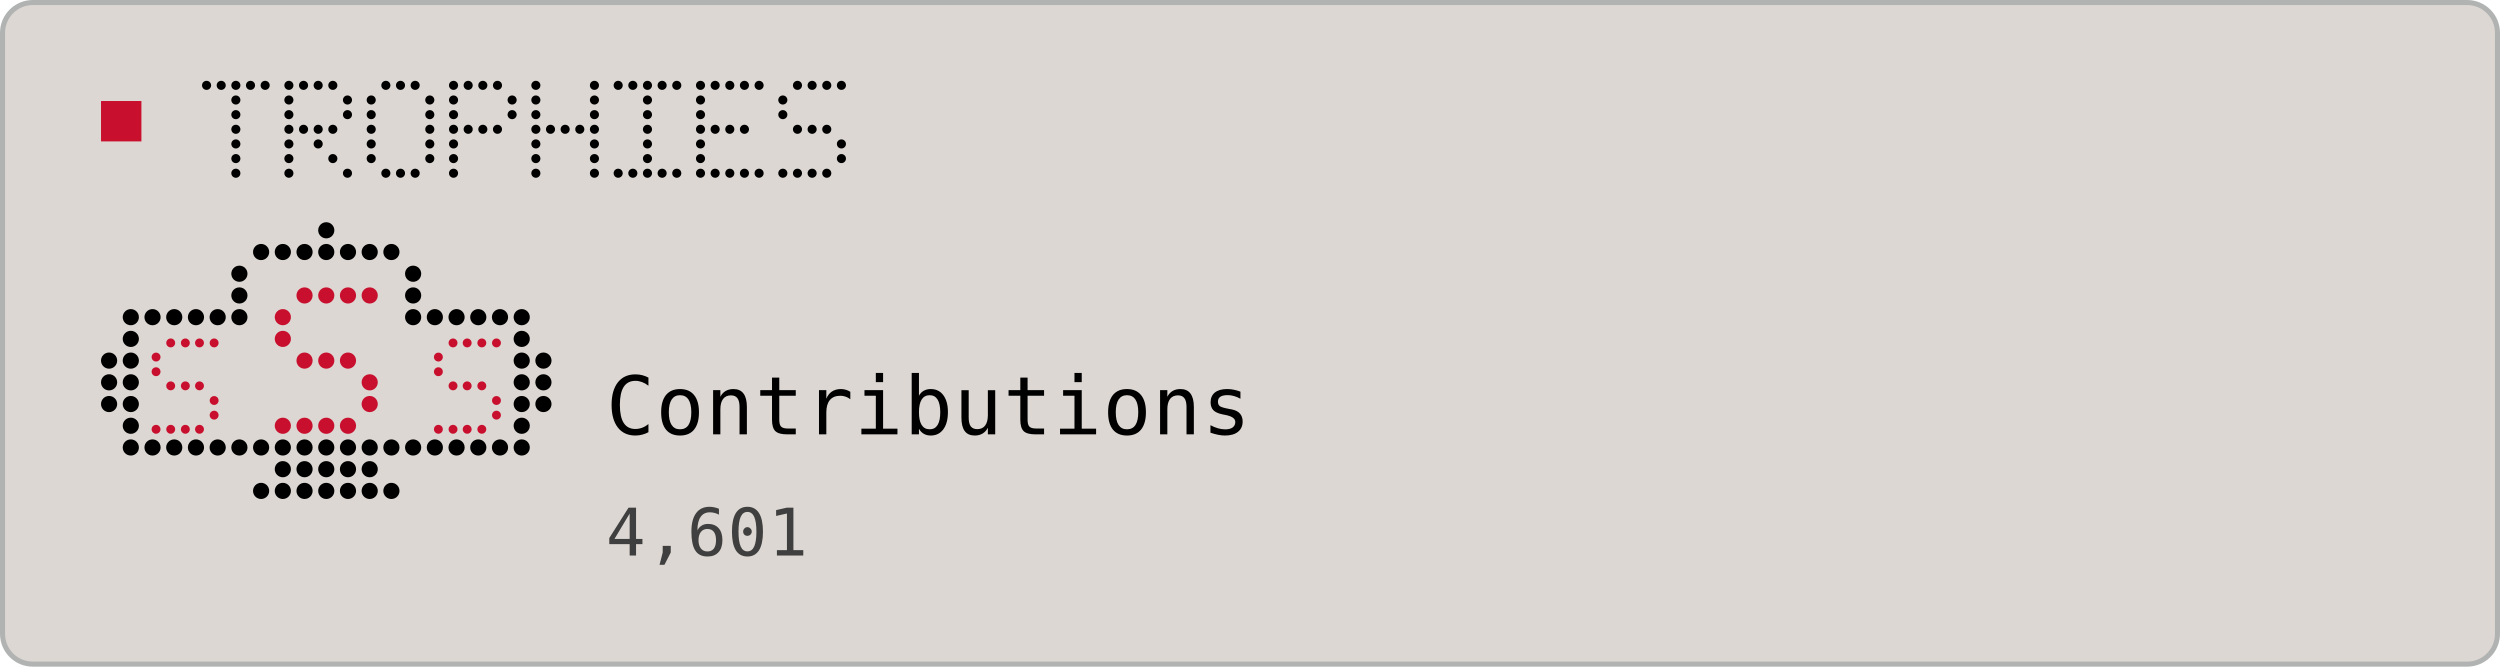
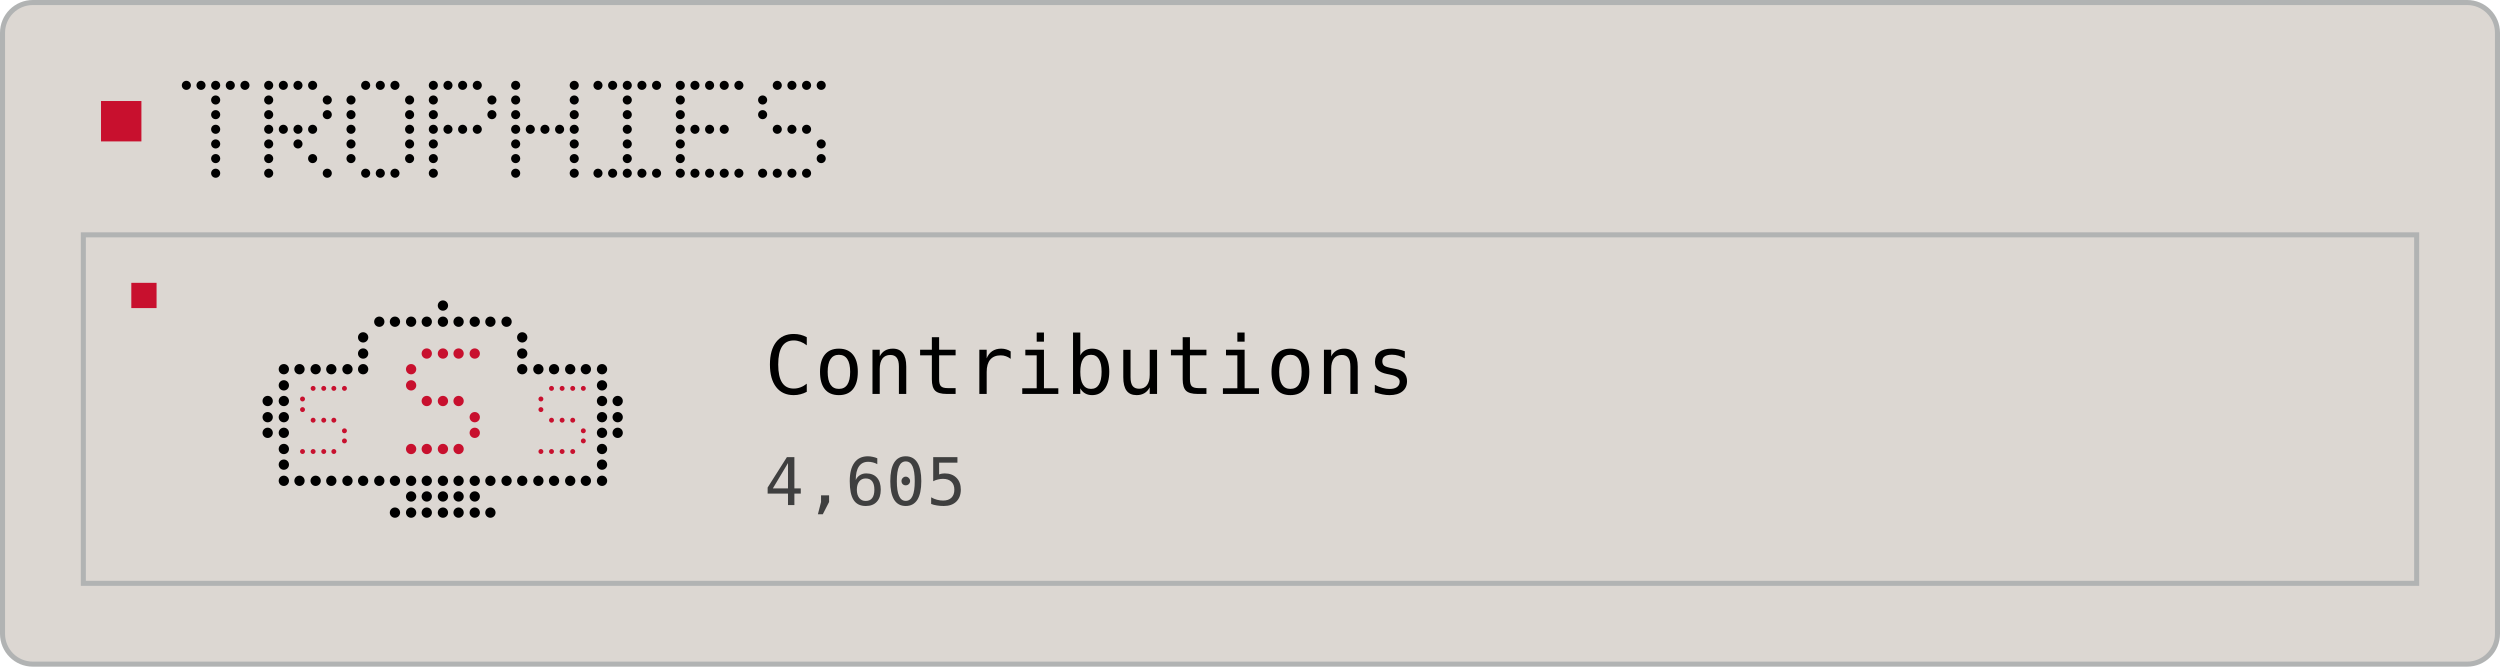
<svg xmlns="http://www.w3.org/2000/svg" width="495" height="132" viewBox="0 0 495 132" role="img">
  <rect x="0.5" y="0.5" width="494" height="131" rx="6" fill="#DCD7D2" stroke="#B1B3B3" stroke-width="1" />
  <rect x="20" y="20" width="8" height="8" fill="#C8102E" />
-   <circle cx="40.9" cy="16.9" r="0.90" fill="#000000" />
-   <circle cx="43.8" cy="16.9" r="0.90" fill="#000000" />
-   <circle cx="46.7" cy="16.9" r="0.90" fill="#000000" />
-   <circle cx="49.6" cy="16.9" r="0.90" fill="#000000" />
-   <circle cx="52.5" cy="16.9" r="0.90" fill="#000000" />
-   <circle cx="46.7" cy="19.8" r="0.90" fill="#000000" />
-   <circle cx="46.7" cy="22.7" r="0.90" fill="#000000" />
-   <circle cx="46.7" cy="25.6" r="0.90" fill="#000000" />
-   <circle cx="46.7" cy="28.5" r="0.90" fill="#000000" />
-   <circle cx="46.7" cy="31.4" r="0.90" fill="#000000" />
-   <circle cx="46.7" cy="34.3" r="0.90" fill="#000000" />
-   <circle cx="57.2" cy="16.9" r="0.90" fill="#000000" />
-   <circle cx="60.1" cy="16.9" r="0.90" fill="#000000" />
-   <circle cx="63.0" cy="16.9" r="0.90" fill="#000000" />
-   <circle cx="65.9" cy="16.9" r="0.90" fill="#000000" />
-   <circle cx="57.2" cy="19.8" r="0.90" fill="#000000" />
-   <circle cx="68.8" cy="19.8" r="0.90" fill="#000000" />
-   <circle cx="57.2" cy="22.7" r="0.90" fill="#000000" />
-   <circle cx="68.8" cy="22.7" r="0.90" fill="#000000" />
-   <circle cx="57.2" cy="25.6" r="0.90" fill="#000000" />
-   <circle cx="60.1" cy="25.6" r="0.90" fill="#000000" />
-   <circle cx="63.0" cy="25.6" r="0.90" fill="#000000" />
-   <circle cx="65.9" cy="25.6" r="0.90" fill="#000000" />
-   <circle cx="57.2" cy="28.5" r="0.90" fill="#000000" />
-   <circle cx="63.0" cy="28.5" r="0.90" fill="#000000" />
-   <circle cx="57.2" cy="31.4" r="0.90" fill="#000000" />
-   <circle cx="65.9" cy="31.4" r="0.90" fill="#000000" />
-   <circle cx="57.2" cy="34.3" r="0.90" fill="#000000" />
-   <circle cx="68.8" cy="34.3" r="0.90" fill="#000000" />
-   <circle cx="76.4" cy="16.9" r="0.90" fill="#000000" />
-   <circle cx="79.3" cy="16.9" r="0.90" fill="#000000" />
-   <circle cx="82.2" cy="16.9" r="0.90" fill="#000000" />
-   <circle cx="73.5" cy="19.8" r="0.90" fill="#000000" />
-   <circle cx="85.1" cy="19.8" r="0.90" fill="#000000" />
-   <circle cx="73.5" cy="22.7" r="0.90" fill="#000000" />
-   <circle cx="85.1" cy="22.7" r="0.90" fill="#000000" />
-   <circle cx="73.5" cy="25.6" r="0.90" fill="#000000" />
-   <circle cx="85.1" cy="25.6" r="0.90" fill="#000000" />
-   <circle cx="73.5" cy="28.5" r="0.90" fill="#000000" />
-   <circle cx="85.1" cy="28.5" r="0.90" fill="#000000" />
-   <circle cx="73.5" cy="31.4" r="0.90" fill="#000000" />
-   <circle cx="85.1" cy="31.4" r="0.90" fill="#000000" />
-   <circle cx="76.4" cy="34.3" r="0.90" fill="#000000" />
-   <circle cx="79.3" cy="34.3" r="0.90" fill="#000000" />
-   <circle cx="82.2" cy="34.3" r="0.90" fill="#000000" />
-   <circle cx="89.8" cy="16.9" r="0.90" fill="#000000" />
-   <circle cx="92.7" cy="16.9" r="0.90" fill="#000000" />
-   <circle cx="95.6" cy="16.9" r="0.90" fill="#000000" />
-   <circle cx="98.5" cy="16.9" r="0.90" fill="#000000" />
-   <circle cx="89.8" cy="19.8" r="0.90" fill="#000000" />
-   <circle cx="101.4" cy="19.8" r="0.90" fill="#000000" />
-   <circle cx="89.8" cy="22.7" r="0.90" fill="#000000" />
-   <circle cx="101.4" cy="22.7" r="0.90" fill="#000000" />
-   <circle cx="89.8" cy="25.6" r="0.90" fill="#000000" />
-   <circle cx="92.7" cy="25.6" r="0.90" fill="#000000" />
-   <circle cx="95.6" cy="25.6" r="0.90" fill="#000000" />
-   <circle cx="98.5" cy="25.6" r="0.90" fill="#000000" />
-   <circle cx="89.8" cy="28.5" r="0.90" fill="#000000" />
-   <circle cx="89.8" cy="31.4" r="0.90" fill="#000000" />
-   <circle cx="89.8" cy="34.3" r="0.90" fill="#000000" />
-   <circle cx="106.1" cy="16.9" r="0.90" fill="#000000" />
-   <circle cx="117.7" cy="16.9" r="0.90" fill="#000000" />
-   <circle cx="106.1" cy="19.8" r="0.90" fill="#000000" />
-   <circle cx="117.7" cy="19.8" r="0.90" fill="#000000" />
-   <circle cx="106.1" cy="22.7" r="0.90" fill="#000000" />
-   <circle cx="117.7" cy="22.7" r="0.90" fill="#000000" />
-   <circle cx="106.1" cy="25.6" r="0.90" fill="#000000" />
-   <circle cx="109.0" cy="25.6" r="0.90" fill="#000000" />
-   <circle cx="111.9" cy="25.6" r="0.90" fill="#000000" />
-   <circle cx="114.8" cy="25.6" r="0.90" fill="#000000" />
-   <circle cx="117.7" cy="25.6" r="0.90" fill="#000000" />
-   <circle cx="106.1" cy="28.5" r="0.90" fill="#000000" />
-   <circle cx="117.7" cy="28.5" r="0.90" fill="#000000" />
-   <circle cx="106.1" cy="31.4" r="0.90" fill="#000000" />
-   <circle cx="117.7" cy="31.4" r="0.90" fill="#000000" />
-   <circle cx="106.1" cy="34.3" r="0.90" fill="#000000" />
-   <circle cx="117.7" cy="34.3" r="0.90" fill="#000000" />
-   <circle cx="122.4" cy="16.9" r="0.90" fill="#000000" />
-   <circle cx="125.3" cy="16.9" r="0.90" fill="#000000" />
-   <circle cx="128.2" cy="16.9" r="0.90" fill="#000000" />
-   <circle cx="131.1" cy="16.9" r="0.90" fill="#000000" />
-   <circle cx="134.0" cy="16.9" r="0.90" fill="#000000" />
-   <circle cx="128.2" cy="19.8" r="0.90" fill="#000000" />
-   <circle cx="128.2" cy="22.7" r="0.90" fill="#000000" />
-   <circle cx="128.2" cy="25.6" r="0.90" fill="#000000" />
-   <circle cx="128.2" cy="28.5" r="0.90" fill="#000000" />
-   <circle cx="128.2" cy="31.4" r="0.90" fill="#000000" />
-   <circle cx="122.4" cy="34.3" r="0.90" fill="#000000" />
-   <circle cx="125.3" cy="34.3" r="0.90" fill="#000000" />
-   <circle cx="128.2" cy="34.3" r="0.90" fill="#000000" />
-   <circle cx="131.1" cy="34.3" r="0.90" fill="#000000" />
-   <circle cx="134.0" cy="34.3" r="0.90" fill="#000000" />
-   <circle cx="138.7" cy="16.9" r="0.90" fill="#000000" />
-   <circle cx="141.6" cy="16.9" r="0.90" fill="#000000" />
-   <circle cx="144.5" cy="16.9" r="0.90" fill="#000000" />
-   <circle cx="147.4" cy="16.9" r="0.90" fill="#000000" />
-   <circle cx="150.3" cy="16.9" r="0.90" fill="#000000" />
-   <circle cx="138.7" cy="19.8" r="0.90" fill="#000000" />
-   <circle cx="138.7" cy="22.7" r="0.90" fill="#000000" />
-   <circle cx="138.7" cy="25.6" r="0.90" fill="#000000" />
-   <circle cx="141.6" cy="25.6" r="0.90" fill="#000000" />
-   <circle cx="144.5" cy="25.6" r="0.90" fill="#000000" />
-   <circle cx="147.4" cy="25.6" r="0.90" fill="#000000" />
-   <circle cx="138.7" cy="28.5" r="0.90" fill="#000000" />
-   <circle cx="138.7" cy="31.4" r="0.90" fill="#000000" />
-   <circle cx="138.7" cy="34.3" r="0.90" fill="#000000" />
-   <circle cx="141.6" cy="34.3" r="0.90" fill="#000000" />
-   <circle cx="144.5" cy="34.3" r="0.90" fill="#000000" />
-   <circle cx="147.4" cy="34.3" r="0.90" fill="#000000" />
-   <circle cx="150.3" cy="34.3" r="0.90" fill="#000000" />
-   <circle cx="157.9" cy="16.9" r="0.90" fill="#000000" />
-   <circle cx="160.8" cy="16.9" r="0.90" fill="#000000" />
-   <circle cx="163.7" cy="16.9" r="0.90" fill="#000000" />
-   <circle cx="166.6" cy="16.9" r="0.90" fill="#000000" />
-   <circle cx="155.0" cy="19.8" r="0.90" fill="#000000" />
-   <circle cx="155.0" cy="22.7" r="0.90" fill="#000000" />
-   <circle cx="157.9" cy="25.6" r="0.90" fill="#000000" />
-   <circle cx="160.8" cy="25.6" r="0.90" fill="#000000" />
-   <circle cx="163.7" cy="25.6" r="0.90" fill="#000000" />
-   <circle cx="166.6" cy="28.5" r="0.90" fill="#000000" />
-   <circle cx="166.6" cy="31.4" r="0.90" fill="#000000" />
-   <circle cx="155.0" cy="34.3" r="0.90" fill="#000000" />
-   <circle cx="157.9" cy="34.3" r="0.90" fill="#000000" />
-   <circle cx="160.8" cy="34.3" r="0.90" fill="#000000" />
-   <circle cx="163.7" cy="34.3" r="0.90" fill="#000000" />
-   <circle cx="64.6" cy="45.6" r="1.60" fill="#000000" />
-   <circle cx="51.7" cy="49.9" r="1.60" fill="#000000" />
-   <circle cx="56.0" cy="49.9" r="1.60" fill="#000000" />
-   <circle cx="60.3" cy="49.9" r="1.60" fill="#000000" />
-   <circle cx="64.6" cy="49.9" r="1.60" fill="#000000" />
-   <circle cx="68.9" cy="49.9" r="1.60" fill="#000000" />
-   <circle cx="73.2" cy="49.9" r="1.60" fill="#000000" />
-   <circle cx="77.5" cy="49.9" r="1.60" fill="#000000" />
-   <circle cx="47.4" cy="54.2" r="1.60" fill="#000000" />
-   <circle cx="81.8" cy="54.2" r="1.60" fill="#000000" />
-   <circle cx="47.4" cy="58.5" r="1.60" fill="#000000" />
-   <circle cx="81.8" cy="58.5" r="1.60" fill="#000000" />
-   <circle cx="47.4" cy="62.8" r="1.60" fill="#000000" />
-   <circle cx="81.8" cy="62.8" r="1.60" fill="#000000" />
-   <circle cx="30.2" cy="62.8" r="1.60" fill="#000000" />
-   <circle cx="34.5" cy="62.8" r="1.60" fill="#000000" />
-   <circle cx="38.8" cy="62.8" r="1.60" fill="#000000" />
-   <circle cx="43.1" cy="62.8" r="1.60" fill="#000000" />
-   <circle cx="25.9" cy="62.8" r="1.60" fill="#000000" />
-   <circle cx="86.1" cy="62.8" r="1.60" fill="#000000" />
-   <circle cx="90.4" cy="62.8" r="1.60" fill="#000000" />
-   <circle cx="94.7" cy="62.8" r="1.60" fill="#000000" />
-   <circle cx="99.0" cy="62.8" r="1.60" fill="#000000" />
-   <circle cx="103.3" cy="62.8" r="1.60" fill="#000000" />
-   <circle cx="25.9" cy="67.1" r="1.60" fill="#000000" />
-   <circle cx="103.3" cy="67.1" r="1.60" fill="#000000" />
-   <circle cx="25.9" cy="71.4" r="1.60" fill="#000000" />
-   <circle cx="103.3" cy="71.4" r="1.60" fill="#000000" />
-   <circle cx="25.9" cy="75.7" r="1.60" fill="#000000" />
-   <circle cx="103.3" cy="75.7" r="1.60" fill="#000000" />
-   <circle cx="25.9" cy="80.0" r="1.60" fill="#000000" />
-   <circle cx="103.3" cy="80.0" r="1.60" fill="#000000" />
-   <circle cx="25.9" cy="84.3" r="1.60" fill="#000000" />
-   <circle cx="103.3" cy="84.3" r="1.60" fill="#000000" />
-   <circle cx="21.6" cy="71.4" r="1.60" fill="#000000" />
-   <circle cx="21.6" cy="75.7" r="1.60" fill="#000000" />
-   <circle cx="21.6" cy="80.0" r="1.60" fill="#000000" />
-   <circle cx="107.6" cy="71.4" r="1.60" fill="#000000" />
-   <circle cx="107.6" cy="75.7" r="1.60" fill="#000000" />
-   <circle cx="107.6" cy="80.0" r="1.60" fill="#000000" />
-   <circle cx="25.9" cy="88.6" r="1.60" fill="#000000" />
-   <circle cx="30.2" cy="88.6" r="1.60" fill="#000000" />
-   <circle cx="34.5" cy="88.6" r="1.60" fill="#000000" />
-   <circle cx="38.8" cy="88.6" r="1.60" fill="#000000" />
-   <circle cx="43.1" cy="88.6" r="1.60" fill="#000000" />
-   <circle cx="47.4" cy="88.6" r="1.60" fill="#000000" />
-   <circle cx="51.7" cy="88.6" r="1.60" fill="#000000" />
-   <circle cx="56.0" cy="88.6" r="1.60" fill="#000000" />
-   <circle cx="60.3" cy="88.6" r="1.60" fill="#000000" />
-   <circle cx="64.6" cy="88.6" r="1.60" fill="#000000" />
-   <circle cx="68.9" cy="88.6" r="1.60" fill="#000000" />
-   <circle cx="73.2" cy="88.6" r="1.60" fill="#000000" />
-   <circle cx="77.5" cy="88.6" r="1.60" fill="#000000" />
-   <circle cx="81.8" cy="88.6" r="1.60" fill="#000000" />
-   <circle cx="86.1" cy="88.6" r="1.60" fill="#000000" />
-   <circle cx="90.4" cy="88.6" r="1.60" fill="#000000" />
-   <circle cx="94.7" cy="88.6" r="1.60" fill="#000000" />
-   <circle cx="99.0" cy="88.6" r="1.60" fill="#000000" />
-   <circle cx="103.3" cy="88.6" r="1.60" fill="#000000" />
-   <circle cx="56.0" cy="92.9" r="1.60" fill="#000000" />
-   <circle cx="60.3" cy="92.9" r="1.60" fill="#000000" />
-   <circle cx="64.6" cy="92.9" r="1.60" fill="#000000" />
-   <circle cx="68.9" cy="92.9" r="1.60" fill="#000000" />
-   <circle cx="73.2" cy="92.9" r="1.60" fill="#000000" />
-   <circle cx="51.7" cy="97.2" r="1.60" fill="#000000" />
-   <circle cx="56.0" cy="97.2" r="1.60" fill="#000000" />
-   <circle cx="60.3" cy="97.2" r="1.60" fill="#000000" />
-   <circle cx="64.6" cy="97.2" r="1.60" fill="#000000" />
-   <circle cx="68.9" cy="97.2" r="1.60" fill="#000000" />
-   <circle cx="73.2" cy="97.2" r="1.60" fill="#000000" />
-   <circle cx="77.5" cy="97.2" r="1.60" fill="#000000" />
-   <circle cx="60.3" cy="58.5" r="1.60" fill="#C8102E" />
-   <circle cx="64.6" cy="58.5" r="1.60" fill="#C8102E" />
-   <circle cx="68.9" cy="58.5" r="1.60" fill="#C8102E" />
-   <circle cx="73.2" cy="58.5" r="1.60" fill="#C8102E" />
-   <circle cx="56.0" cy="62.8" r="1.60" fill="#C8102E" />
-   <circle cx="56.0" cy="67.1" r="1.60" fill="#C8102E" />
-   <circle cx="60.3" cy="71.4" r="1.60" fill="#C8102E" />
-   <circle cx="64.6" cy="71.4" r="1.60" fill="#C8102E" />
-   <circle cx="68.9" cy="71.4" r="1.60" fill="#C8102E" />
-   <circle cx="73.2" cy="75.7" r="1.60" fill="#C8102E" />
-   <circle cx="73.2" cy="80.0" r="1.60" fill="#C8102E" />
-   <circle cx="56.0" cy="84.3" r="1.60" fill="#C8102E" />
-   <circle cx="60.3" cy="84.3" r="1.60" fill="#C8102E" />
-   <circle cx="64.6" cy="84.3" r="1.60" fill="#C8102E" />
-   <circle cx="68.9" cy="84.3" r="1.60" fill="#C8102E" />
-   <circle cx="33.8" cy="67.9" r="0.88" fill="#C8102E" />
-   <circle cx="36.7" cy="67.9" r="0.88" fill="#C8102E" />
-   <circle cx="39.5" cy="67.9" r="0.88" fill="#C8102E" />
-   <circle cx="42.4" cy="67.9" r="0.88" fill="#C8102E" />
-   <circle cx="30.9" cy="70.7" r="0.88" fill="#C8102E" />
-   <circle cx="30.9" cy="73.6" r="0.88" fill="#C8102E" />
-   <circle cx="33.8" cy="76.4" r="0.88" fill="#C8102E" />
-   <circle cx="36.7" cy="76.4" r="0.88" fill="#C8102E" />
-   <circle cx="39.5" cy="76.4" r="0.88" fill="#C8102E" />
-   <circle cx="42.4" cy="79.3" r="0.88" fill="#C8102E" />
-   <circle cx="42.4" cy="82.2" r="0.88" fill="#C8102E" />
-   <circle cx="30.9" cy="85.0" r="0.88" fill="#C8102E" />
-   <circle cx="33.8" cy="85.0" r="0.88" fill="#C8102E" />
-   <circle cx="36.7" cy="85.0" r="0.88" fill="#C8102E" />
-   <circle cx="39.5" cy="85.0" r="0.88" fill="#C8102E" />
-   <circle cx="89.7" cy="67.9" r="0.88" fill="#C8102E" />
-   <circle cx="92.5" cy="67.9" r="0.88" fill="#C8102E" />
-   <circle cx="95.4" cy="67.9" r="0.88" fill="#C8102E" />
-   <circle cx="98.3" cy="67.9" r="0.88" fill="#C8102E" />
-   <circle cx="86.8" cy="70.7" r="0.88" fill="#C8102E" />
-   <circle cx="86.8" cy="73.6" r="0.88" fill="#C8102E" />
-   <circle cx="89.7" cy="76.4" r="0.88" fill="#C8102E" />
-   <circle cx="92.5" cy="76.4" r="0.88" fill="#C8102E" />
-   <circle cx="95.4" cy="76.4" r="0.88" fill="#C8102E" />
-   <circle cx="98.3" cy="79.3" r="0.88" fill="#C8102E" />
-   <circle cx="98.3" cy="82.2" r="0.88" fill="#C8102E" />
-   <circle cx="86.8" cy="85.0" r="0.88" fill="#C8102E" />
-   <circle cx="89.7" cy="85.0" r="0.88" fill="#C8102E" />
-   <circle cx="92.5" cy="85.0" r="0.88" fill="#C8102E" />
-   <circle cx="95.4" cy="85.0" r="0.88" fill="#C8102E" />
-   <text x="120" y="86" fill="#000000" font-family="ui-monospace, Geist Mono, monospace" font-size="16" letter-spacing="0.2" dominant-baseline="auto">Contributions</text>
-   <text x="120" y="110" fill="#3F3F3F" font-family="ui-monospace, Geist Mono, monospace" font-size="13" letter-spacing="0.2" dominant-baseline="auto">4,601</text>
+   <circle cx="36.9" cy="16.9" r="0.90" fill="#000000" />
+   <circle cx="39.8" cy="16.9" r="0.90" fill="#000000" />
+   <circle cx="42.7" cy="16.9" r="0.90" fill="#000000" />
+   <circle cx="45.6" cy="16.9" r="0.90" fill="#000000" />
+   <circle cx="48.5" cy="16.9" r="0.90" fill="#000000" />
+   <circle cx="42.7" cy="19.8" r="0.90" fill="#000000" />
+   <circle cx="42.7" cy="22.7" r="0.90" fill="#000000" />
+   <circle cx="42.7" cy="25.6" r="0.90" fill="#000000" />
+   <circle cx="42.7" cy="28.5" r="0.90" fill="#000000" />
+   <circle cx="42.7" cy="31.4" r="0.90" fill="#000000" />
+   <circle cx="42.7" cy="34.3" r="0.90" fill="#000000" />
+   <circle cx="53.2" cy="16.9" r="0.90" fill="#000000" />
+   <circle cx="56.1" cy="16.9" r="0.90" fill="#000000" />
+   <circle cx="59.0" cy="16.9" r="0.90" fill="#000000" />
+   <circle cx="61.9" cy="16.9" r="0.90" fill="#000000" />
+   <circle cx="53.2" cy="19.8" r="0.90" fill="#000000" />
+   <circle cx="64.8" cy="19.8" r="0.90" fill="#000000" />
+   <circle cx="53.2" cy="22.7" r="0.90" fill="#000000" />
+   <circle cx="64.8" cy="22.7" r="0.90" fill="#000000" />
+   <circle cx="53.2" cy="25.6" r="0.90" fill="#000000" />
+   <circle cx="56.1" cy="25.6" r="0.90" fill="#000000" />
+   <circle cx="59.0" cy="25.6" r="0.90" fill="#000000" />
+   <circle cx="61.9" cy="25.6" r="0.90" fill="#000000" />
+   <circle cx="53.2" cy="28.5" r="0.90" fill="#000000" />
+   <circle cx="59.0" cy="28.5" r="0.90" fill="#000000" />
+   <circle cx="53.2" cy="31.4" r="0.90" fill="#000000" />
+   <circle cx="61.9" cy="31.4" r="0.90" fill="#000000" />
+   <circle cx="53.2" cy="34.3" r="0.90" fill="#000000" />
+   <circle cx="64.8" cy="34.3" r="0.90" fill="#000000" />
+   <circle cx="72.4" cy="16.9" r="0.90" fill="#000000" />
+   <circle cx="75.3" cy="16.9" r="0.90" fill="#000000" />
+   <circle cx="78.2" cy="16.9" r="0.90" fill="#000000" />
+   <circle cx="69.5" cy="19.8" r="0.90" fill="#000000" />
+   <circle cx="81.1" cy="19.8" r="0.90" fill="#000000" />
+   <circle cx="69.5" cy="22.7" r="0.90" fill="#000000" />
+   <circle cx="81.1" cy="22.7" r="0.90" fill="#000000" />
+   <circle cx="69.5" cy="25.6" r="0.90" fill="#000000" />
+   <circle cx="81.1" cy="25.6" r="0.90" fill="#000000" />
+   <circle cx="69.5" cy="28.5" r="0.90" fill="#000000" />
+   <circle cx="81.1" cy="28.5" r="0.90" fill="#000000" />
+   <circle cx="69.5" cy="31.4" r="0.90" fill="#000000" />
+   <circle cx="81.1" cy="31.4" r="0.90" fill="#000000" />
+   <circle cx="72.4" cy="34.3" r="0.90" fill="#000000" />
+   <circle cx="75.3" cy="34.3" r="0.90" fill="#000000" />
+   <circle cx="78.2" cy="34.3" r="0.90" fill="#000000" />
+   <circle cx="85.8" cy="16.9" r="0.90" fill="#000000" />
+   <circle cx="88.7" cy="16.9" r="0.90" fill="#000000" />
+   <circle cx="91.6" cy="16.9" r="0.90" fill="#000000" />
+   <circle cx="94.5" cy="16.9" r="0.90" fill="#000000" />
+   <circle cx="85.8" cy="19.8" r="0.90" fill="#000000" />
+   <circle cx="97.4" cy="19.8" r="0.90" fill="#000000" />
+   <circle cx="85.8" cy="22.7" r="0.90" fill="#000000" />
+   <circle cx="97.4" cy="22.7" r="0.90" fill="#000000" />
+   <circle cx="85.8" cy="25.6" r="0.90" fill="#000000" />
+   <circle cx="88.7" cy="25.6" r="0.90" fill="#000000" />
+   <circle cx="91.6" cy="25.6" r="0.90" fill="#000000" />
+   <circle cx="94.5" cy="25.6" r="0.90" fill="#000000" />
+   <circle cx="85.8" cy="28.5" r="0.90" fill="#000000" />
+   <circle cx="85.8" cy="31.4" r="0.90" fill="#000000" />
+   <circle cx="85.8" cy="34.3" r="0.90" fill="#000000" />
+   <circle cx="102.1" cy="16.9" r="0.90" fill="#000000" />
+   <circle cx="113.7" cy="16.9" r="0.90" fill="#000000" />
+   <circle cx="102.1" cy="19.8" r="0.90" fill="#000000" />
+   <circle cx="113.7" cy="19.8" r="0.90" fill="#000000" />
+   <circle cx="102.1" cy="22.7" r="0.90" fill="#000000" />
+   <circle cx="113.7" cy="22.7" r="0.90" fill="#000000" />
+   <circle cx="102.1" cy="25.6" r="0.90" fill="#000000" />
+   <circle cx="105.0" cy="25.6" r="0.90" fill="#000000" />
+   <circle cx="107.9" cy="25.6" r="0.90" fill="#000000" />
+   <circle cx="110.8" cy="25.6" r="0.90" fill="#000000" />
+   <circle cx="113.7" cy="25.6" r="0.90" fill="#000000" />
+   <circle cx="102.1" cy="28.5" r="0.90" fill="#000000" />
+   <circle cx="113.7" cy="28.5" r="0.90" fill="#000000" />
+   <circle cx="102.1" cy="31.4" r="0.90" fill="#000000" />
+   <circle cx="113.7" cy="31.4" r="0.90" fill="#000000" />
+   <circle cx="102.1" cy="34.3" r="0.90" fill="#000000" />
+   <circle cx="113.7" cy="34.3" r="0.90" fill="#000000" />
+   <circle cx="118.4" cy="16.9" r="0.90" fill="#000000" />
+   <circle cx="121.3" cy="16.9" r="0.90" fill="#000000" />
+   <circle cx="124.2" cy="16.9" r="0.90" fill="#000000" />
+   <circle cx="127.1" cy="16.9" r="0.90" fill="#000000" />
+   <circle cx="130.0" cy="16.9" r="0.90" fill="#000000" />
+   <circle cx="124.2" cy="19.8" r="0.90" fill="#000000" />
+   <circle cx="124.2" cy="22.7" r="0.90" fill="#000000" />
+   <circle cx="124.2" cy="25.6" r="0.90" fill="#000000" />
+   <circle cx="124.2" cy="28.5" r="0.90" fill="#000000" />
+   <circle cx="124.2" cy="31.4" r="0.90" fill="#000000" />
+   <circle cx="118.4" cy="34.3" r="0.90" fill="#000000" />
+   <circle cx="121.3" cy="34.3" r="0.90" fill="#000000" />
+   <circle cx="124.2" cy="34.3" r="0.90" fill="#000000" />
+   <circle cx="127.1" cy="34.3" r="0.90" fill="#000000" />
+   <circle cx="130.0" cy="34.3" r="0.90" fill="#000000" />
+   <circle cx="134.7" cy="16.9" r="0.90" fill="#000000" />
+   <circle cx="137.6" cy="16.9" r="0.90" fill="#000000" />
+   <circle cx="140.5" cy="16.9" r="0.90" fill="#000000" />
+   <circle cx="143.4" cy="16.9" r="0.90" fill="#000000" />
+   <circle cx="146.3" cy="16.9" r="0.90" fill="#000000" />
+   <circle cx="134.7" cy="19.8" r="0.90" fill="#000000" />
+   <circle cx="134.7" cy="22.7" r="0.90" fill="#000000" />
+   <circle cx="134.7" cy="25.6" r="0.90" fill="#000000" />
+   <circle cx="137.6" cy="25.6" r="0.90" fill="#000000" />
+   <circle cx="140.5" cy="25.6" r="0.90" fill="#000000" />
+   <circle cx="143.4" cy="25.6" r="0.90" fill="#000000" />
+   <circle cx="134.7" cy="28.5" r="0.90" fill="#000000" />
+   <circle cx="134.7" cy="31.4" r="0.90" fill="#000000" />
+   <circle cx="134.7" cy="34.3" r="0.90" fill="#000000" />
+   <circle cx="137.6" cy="34.3" r="0.90" fill="#000000" />
+   <circle cx="140.5" cy="34.3" r="0.90" fill="#000000" />
+   <circle cx="143.4" cy="34.3" r="0.90" fill="#000000" />
+   <circle cx="146.3" cy="34.3" r="0.90" fill="#000000" />
+   <circle cx="153.9" cy="16.9" r="0.90" fill="#000000" />
+   <circle cx="156.8" cy="16.9" r="0.90" fill="#000000" />
+   <circle cx="159.7" cy="16.9" r="0.90" fill="#000000" />
+   <circle cx="162.6" cy="16.9" r="0.90" fill="#000000" />
+   <circle cx="151.0" cy="19.8" r="0.90" fill="#000000" />
+   <circle cx="151.0" cy="22.7" r="0.90" fill="#000000" />
+   <circle cx="153.9" cy="25.6" r="0.90" fill="#000000" />
+   <circle cx="156.8" cy="25.6" r="0.90" fill="#000000" />
+   <circle cx="159.7" cy="25.6" r="0.90" fill="#000000" />
+   <circle cx="162.6" cy="28.5" r="0.90" fill="#000000" />
+   <circle cx="162.6" cy="31.4" r="0.90" fill="#000000" />
+   <circle cx="151.0" cy="34.3" r="0.90" fill="#000000" />
+   <circle cx="153.9" cy="34.3" r="0.90" fill="#000000" />
+   <circle cx="156.8" cy="34.3" r="0.90" fill="#000000" />
+   <circle cx="159.7" cy="34.3" r="0.90" fill="#000000" />
+   <rect x="16.5" y="46.5" width="462.0" height="69.0" fill="none" stroke="#B1B3B3" />
+   <rect x="26.0" y="56.0" width="5" height="5" fill="#C8102E" />
+   <circle cx="87.7" cy="60.5" r="1.02" fill="#000000" />
+   <circle cx="75.1" cy="63.7" r="1.02" fill="#000000" />
+   <circle cx="78.2" cy="63.7" r="1.02" fill="#000000" />
+   <circle cx="81.4" cy="63.7" r="1.02" fill="#000000" />
+   <circle cx="84.5" cy="63.7" r="1.02" fill="#000000" />
+   <circle cx="87.7" cy="63.7" r="1.02" fill="#000000" />
+   <circle cx="90.8" cy="63.7" r="1.02" fill="#000000" />
+   <circle cx="94.0" cy="63.7" r="1.02" fill="#000000" />
+   <circle cx="97.1" cy="63.7" r="1.02" fill="#000000" />
+   <circle cx="100.3" cy="63.7" r="1.02" fill="#000000" />
+   <circle cx="71.9" cy="66.8" r="1.02" fill="#000000" />
+   <circle cx="103.4" cy="66.8" r="1.02" fill="#000000" />
+   <circle cx="71.9" cy="70.0" r="1.02" fill="#000000" />
+   <circle cx="103.4" cy="70.0" r="1.02" fill="#000000" />
+   <circle cx="71.9" cy="73.1" r="1.02" fill="#000000" />
+   <circle cx="103.4" cy="73.1" r="1.02" fill="#000000" />
+   <circle cx="59.3" cy="73.1" r="1.02" fill="#000000" />
+   <circle cx="62.5" cy="73.1" r="1.02" fill="#000000" />
+   <circle cx="65.6" cy="73.1" r="1.02" fill="#000000" />
+   <circle cx="68.8" cy="73.1" r="1.02" fill="#000000" />
+   <circle cx="56.2" cy="73.1" r="1.02" fill="#000000" />
+   <circle cx="106.6" cy="73.1" r="1.02" fill="#000000" />
+   <circle cx="109.7" cy="73.1" r="1.02" fill="#000000" />
+   <circle cx="112.9" cy="73.1" r="1.02" fill="#000000" />
+   <circle cx="116.0" cy="73.1" r="1.02" fill="#000000" />
+   <circle cx="119.2" cy="73.1" r="1.02" fill="#000000" />
+   <circle cx="56.2" cy="76.3" r="1.02" fill="#000000" />
+   <circle cx="119.2" cy="76.3" r="1.02" fill="#000000" />
+   <circle cx="56.2" cy="79.4" r="1.02" fill="#000000" />
+   <circle cx="119.2" cy="79.4" r="1.02" fill="#000000" />
+   <circle cx="56.2" cy="82.6" r="1.02" fill="#000000" />
+   <circle cx="119.2" cy="82.6" r="1.02" fill="#000000" />
+   <circle cx="56.2" cy="85.7" r="1.02" fill="#000000" />
+   <circle cx="119.2" cy="85.7" r="1.02" fill="#000000" />
+   <circle cx="56.2" cy="88.9" r="1.02" fill="#000000" />
+   <circle cx="119.2" cy="88.9" r="1.02" fill="#000000" />
+   <circle cx="56.2" cy="92.0" r="1.02" fill="#000000" />
+   <circle cx="119.2" cy="92.0" r="1.02" fill="#000000" />
+   <circle cx="53.0" cy="79.4" r="1.02" fill="#000000" />
+   <circle cx="53.0" cy="82.6" r="1.02" fill="#000000" />
+   <circle cx="53.0" cy="85.7" r="1.02" fill="#000000" />
+   <circle cx="122.3" cy="79.4" r="1.02" fill="#000000" />
+   <circle cx="122.3" cy="82.6" r="1.02" fill="#000000" />
+   <circle cx="122.3" cy="85.7" r="1.02" fill="#000000" />
+   <circle cx="56.2" cy="95.2" r="1.02" fill="#000000" />
+   <circle cx="59.3" cy="95.2" r="1.02" fill="#000000" />
+   <circle cx="62.5" cy="95.2" r="1.02" fill="#000000" />
+   <circle cx="65.6" cy="95.2" r="1.02" fill="#000000" />
+   <circle cx="68.8" cy="95.2" r="1.02" fill="#000000" />
+   <circle cx="71.9" cy="95.2" r="1.02" fill="#000000" />
+   <circle cx="75.1" cy="95.2" r="1.02" fill="#000000" />
+   <circle cx="78.2" cy="95.2" r="1.02" fill="#000000" />
+   <circle cx="81.4" cy="95.2" r="1.02" fill="#000000" />
+   <circle cx="84.5" cy="95.2" r="1.02" fill="#000000" />
+   <circle cx="87.7" cy="95.2" r="1.02" fill="#000000" />
+   <circle cx="90.8" cy="95.2" r="1.02" fill="#000000" />
+   <circle cx="94.0" cy="95.2" r="1.02" fill="#000000" />
+   <circle cx="97.1" cy="95.2" r="1.02" fill="#000000" />
+   <circle cx="100.3" cy="95.2" r="1.02" fill="#000000" />
+   <circle cx="103.4" cy="95.2" r="1.02" fill="#000000" />
+   <circle cx="106.6" cy="95.2" r="1.02" fill="#000000" />
+   <circle cx="109.7" cy="95.2" r="1.02" fill="#000000" />
+   <circle cx="112.9" cy="95.2" r="1.02" fill="#000000" />
+   <circle cx="116.0" cy="95.2" r="1.02" fill="#000000" />
+   <circle cx="119.2" cy="95.2" r="1.02" fill="#000000" />
+   <circle cx="81.4" cy="98.3" r="1.02" fill="#000000" />
+   <circle cx="84.5" cy="98.3" r="1.02" fill="#000000" />
+   <circle cx="87.7" cy="98.3" r="1.02" fill="#000000" />
+   <circle cx="90.8" cy="98.3" r="1.02" fill="#000000" />
+   <circle cx="94.0" cy="98.3" r="1.02" fill="#000000" />
+   <circle cx="78.2" cy="101.5" r="1.02" fill="#000000" />
+   <circle cx="81.4" cy="101.5" r="1.02" fill="#000000" />
+   <circle cx="84.5" cy="101.5" r="1.02" fill="#000000" />
+   <circle cx="87.7" cy="101.5" r="1.02" fill="#000000" />
+   <circle cx="90.8" cy="101.5" r="1.02" fill="#000000" />
+   <circle cx="94.0" cy="101.5" r="1.02" fill="#000000" />
+   <circle cx="97.1" cy="101.5" r="1.02" fill="#000000" />
+   <circle cx="84.5" cy="70.0" r="1.02" fill="#C8102E" />
+   <circle cx="87.7" cy="70.0" r="1.02" fill="#C8102E" />
+   <circle cx="90.8" cy="70.0" r="1.02" fill="#C8102E" />
+   <circle cx="94.0" cy="70.0" r="1.02" fill="#C8102E" />
+   <circle cx="81.4" cy="73.1" r="1.02" fill="#C8102E" />
+   <circle cx="81.4" cy="76.3" r="1.02" fill="#C8102E" />
+   <circle cx="84.5" cy="79.4" r="1.02" fill="#C8102E" />
+   <circle cx="87.7" cy="79.4" r="1.02" fill="#C8102E" />
+   <circle cx="90.8" cy="79.4" r="1.02" fill="#C8102E" />
+   <circle cx="94.0" cy="82.6" r="1.02" fill="#C8102E" />
+   <circle cx="94.0" cy="85.7" r="1.02" fill="#C8102E" />
+   <circle cx="81.4" cy="88.9" r="1.02" fill="#C8102E" />
+   <circle cx="84.5" cy="88.9" r="1.02" fill="#C8102E" />
+   <circle cx="87.7" cy="88.9" r="1.02" fill="#C8102E" />
+   <circle cx="90.8" cy="88.9" r="1.02" fill="#C8102E" />
+   <circle cx="62.0" cy="76.9" r="0.49" fill="#C8102E" />
+   <circle cx="64.1" cy="76.9" r="0.49" fill="#C8102E" />
+   <circle cx="66.1" cy="76.9" r="0.49" fill="#C8102E" />
+   <circle cx="68.2" cy="76.9" r="0.49" fill="#C8102E" />
+   <circle cx="59.9" cy="79.0" r="0.49" fill="#C8102E" />
+   <circle cx="59.9" cy="81.1" r="0.49" fill="#C8102E" />
+   <circle cx="62.0" cy="83.2" r="0.49" fill="#C8102E" />
+   <circle cx="64.1" cy="83.2" r="0.49" fill="#C8102E" />
+   <circle cx="66.1" cy="83.2" r="0.49" fill="#C8102E" />
+   <circle cx="68.2" cy="85.3" r="0.49" fill="#C8102E" />
+   <circle cx="68.2" cy="87.3" r="0.49" fill="#C8102E" />
+   <circle cx="59.9" cy="89.4" r="0.49" fill="#C8102E" />
+   <circle cx="62.0" cy="89.4" r="0.49" fill="#C8102E" />
+   <circle cx="64.1" cy="89.4" r="0.49" fill="#C8102E" />
+   <circle cx="66.1" cy="89.4" r="0.49" fill="#C8102E" />
+   <circle cx="109.2" cy="76.9" r="0.49" fill="#C8102E" />
+   <circle cx="111.3" cy="76.9" r="0.49" fill="#C8102E" />
+   <circle cx="113.4" cy="76.9" r="0.49" fill="#C8102E" />
+   <circle cx="115.5" cy="76.9" r="0.49" fill="#C8102E" />
+   <circle cx="107.1" cy="79.0" r="0.49" fill="#C8102E" />
+   <circle cx="107.1" cy="81.1" r="0.49" fill="#C8102E" />
+   <circle cx="109.2" cy="83.2" r="0.49" fill="#C8102E" />
+   <circle cx="111.3" cy="83.2" r="0.49" fill="#C8102E" />
+   <circle cx="113.4" cy="83.2" r="0.49" fill="#C8102E" />
+   <circle cx="115.5" cy="85.3" r="0.49" fill="#C8102E" />
+   <circle cx="115.5" cy="87.3" r="0.49" fill="#C8102E" />
+   <circle cx="107.1" cy="89.4" r="0.49" fill="#C8102E" />
+   <circle cx="109.2" cy="89.4" r="0.49" fill="#C8102E" />
+   <circle cx="111.3" cy="89.4" r="0.49" fill="#C8102E" />
+   <circle cx="113.4" cy="89.4" r="0.49" fill="#C8102E" />
+   <text x="151.35" y="78" fill="#000000" text-anchor="start" font-family="ui-monospace, Geist Mono, monospace" font-size="16" letter-spacing="0.3" dominant-baseline="auto">Contributions</text>
+   <text x="151.35" y="100" fill="#3F3F3F" text-anchor="start" font-family="ui-monospace, Geist Mono, monospace" font-size="13" letter-spacing="0.2" dominant-baseline="auto">4,605</text>
</svg>
